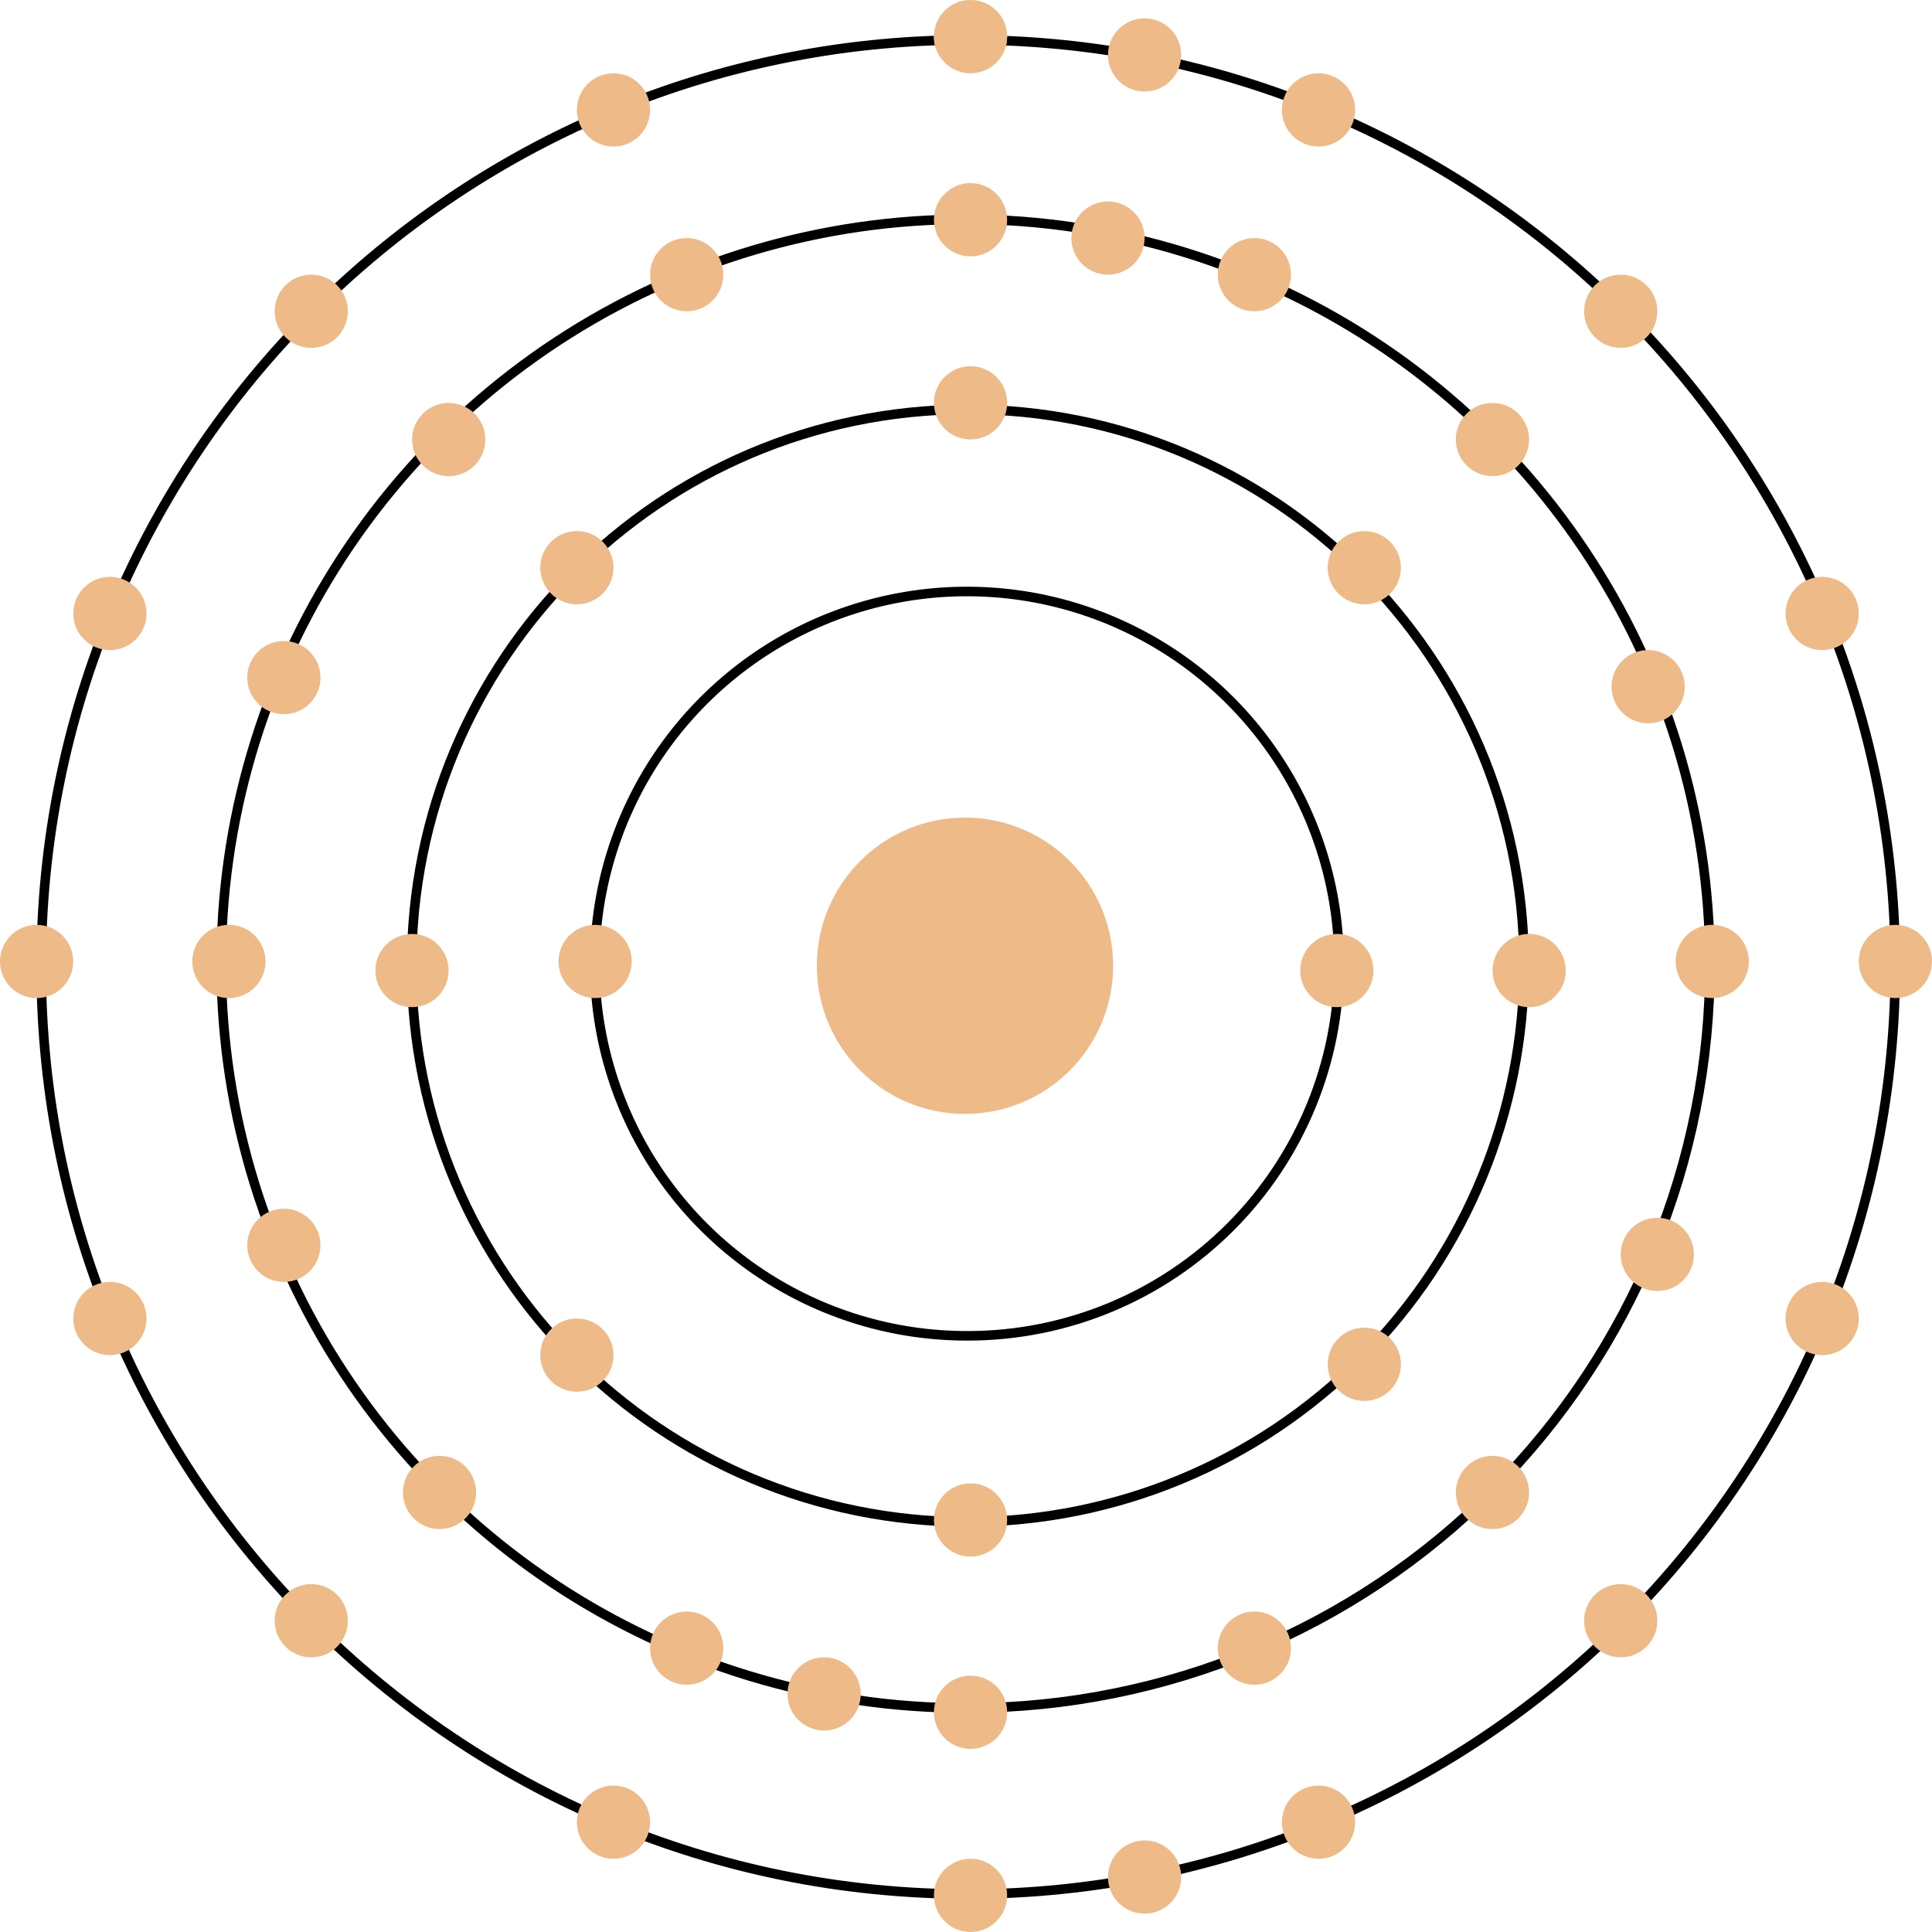
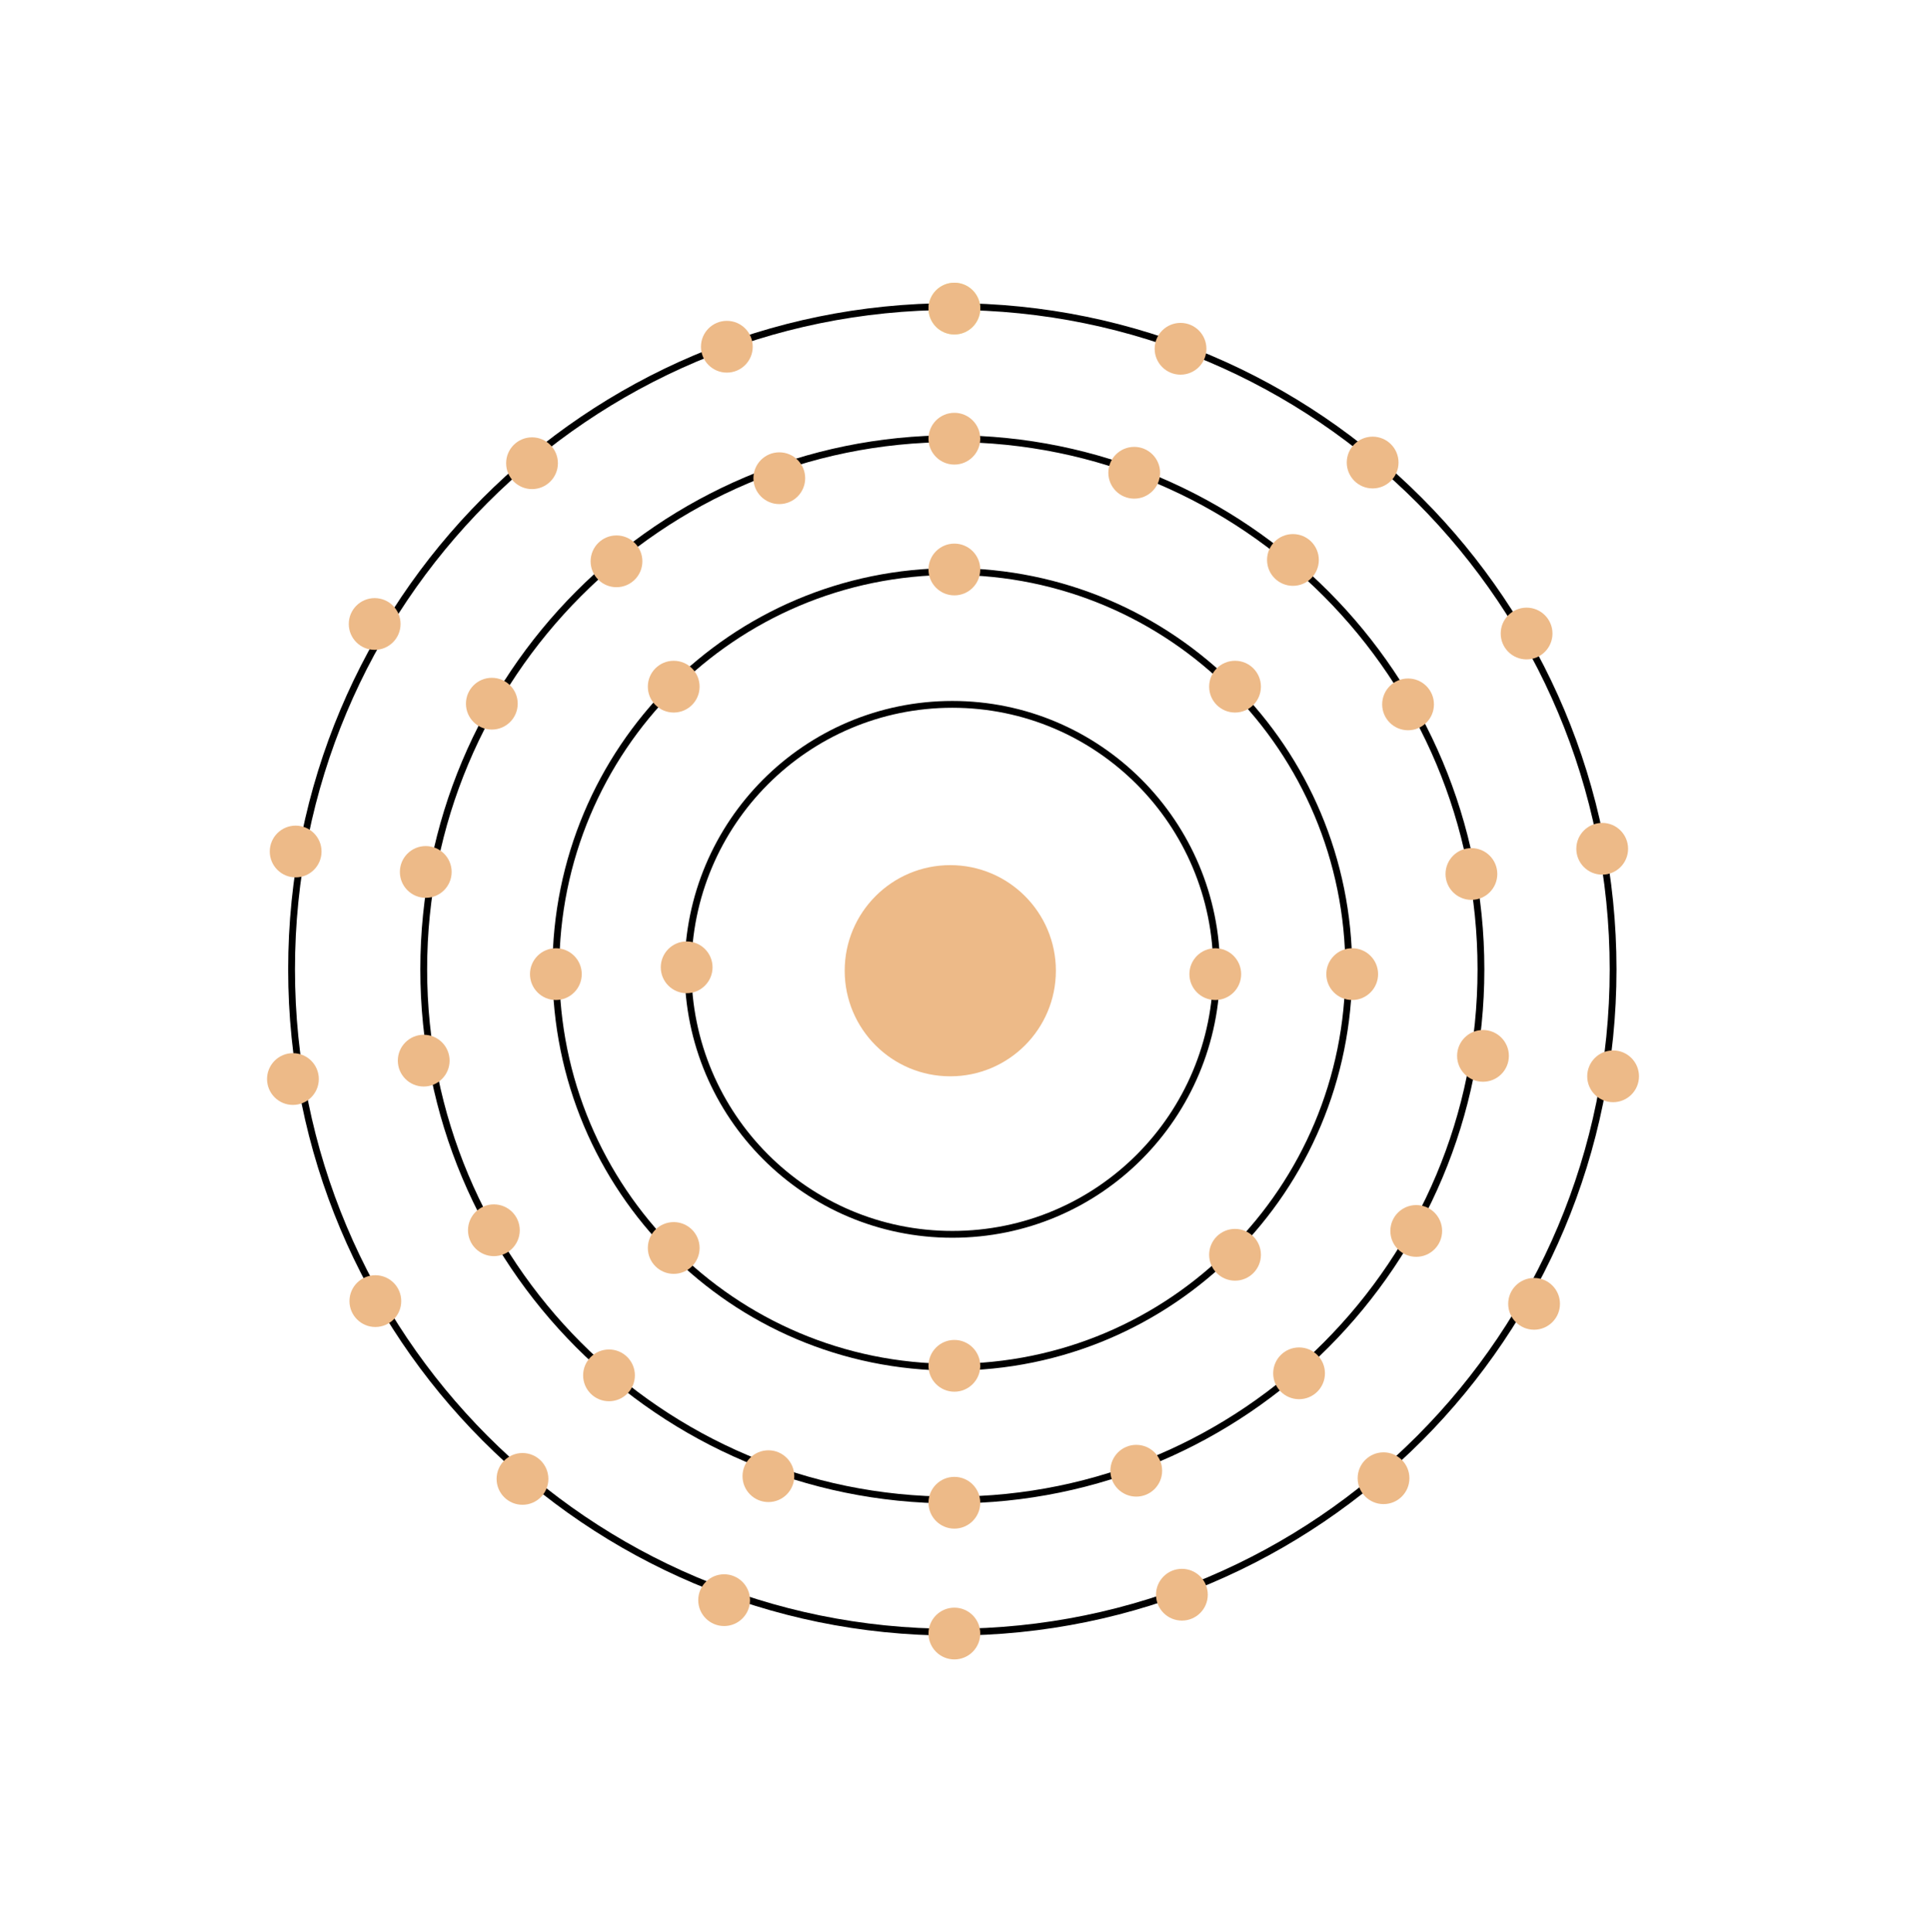
- <svg xmlns="http://www.w3.org/2000/svg" id="Layer_1" data-name="Layer 1" viewBox="0 0 202.15 202.15">
-   <defs>
-     <style>.cls-1{fill:none;stroke:#000;stroke-miterlimit:10;}.cls-2{fill:#edba88;}.cls-3{fill:#f4f498;}</style>
-   </defs>
-   <path class="cls-1" d="M236.84,142.28a97,97,0,1,0-97,97.35A97.12,97.12,0,0,0,236.84,142.28Z" transform="translate(-38.53 -41.45)" />
-   <path class="cls-1" d="M139.84,220.16a77.88,77.88,0,1,1,77.6-77.88A77.69,77.69,0,0,1,139.84,220.16Z" transform="translate(-38.53 -41.45)" />
-   <path class="cls-1" d="M198,142.28a58.2,58.2,0,1,0-58.2,58.41A58.27,58.27,0,0,0,198,142.28Z" transform="translate(-38.53 -41.45)" />
-   <path class="cls-1" d="M139.84,181.22a38.94,38.94,0,1,1,38.8-38.94A38.85,38.85,0,0,1,139.84,181.22Z" transform="translate(-38.53 -41.45)" />
-   <circle class="cls-2" cx="3.83" cy="100.6" r="3.83" />
-   <circle class="cls-2" cx="11.5" cy="64.19" r="3.83" />
-   <circle class="cls-2" cx="32.57" cy="32.57" r="3.83" />
-   <circle class="cls-2" cx="64.19" cy="11.5" r="3.83" />
-   <circle class="cls-2" cx="198.32" cy="100.6" r="3.83" />
-   <circle class="cls-2" cx="190.66" cy="64.19" r="3.83" />
-   <circle class="cls-2" cx="169.58" cy="32.57" r="3.83" />
-   <circle class="cls-2" cx="137.96" cy="11.5" r="3.83" />
-   <circle class="cls-2" cx="119.76" cy="5.75" r="3.83" />
-   <circle class="cls-3" cx="101.55" cy="3.83" r="3.83" />
-   <circle class="cls-2" cx="11.5" cy="137.96" r="3.83" />
-   <circle class="cls-2" cx="32.57" cy="169.58" r="3.83" />
-   <circle class="cls-2" cx="64.19" cy="190.66" r="3.83" />
-   <circle class="cls-2" cx="190.66" cy="137.96" r="3.83" />
-   <circle class="cls-2" cx="169.58" cy="169.58" r="3.83" />
-   <circle class="cls-2" cx="137.96" cy="190.66" r="3.83" />
-   <circle class="cls-2" cx="119.76" cy="196.4" r="3.83" />
-   <circle class="cls-2" cx="101.55" cy="198.32" r="3.83" />
-   <circle class="cls-2" cx="71.85" cy="28.74" r="3.83" />
-   <circle class="cls-2" cx="101.55" cy="22.99" r="3.83" />
-   <circle class="cls-2" cx="131.25" cy="28.74" r="3.83" />
-   <circle class="cls-2" cx="156.16" cy="45.99" r="3.83" />
-   <circle class="cls-2" cx="101.55" cy="3.83" r="3.83" />
-   <circle class="cls-2" cx="46.95" cy="45.99" r="3.83" />
-   <circle class="cls-2" cx="29.7" cy="70.9" r="3.83" />
-   <circle class="cls-2" cx="172.45" cy="71.85" r="3.83" />
-   <circle class="cls-2" cx="179.16" cy="100.6" r="3.83" />
-   <circle class="cls-2" cx="173.41" cy="131.25" r="3.83" />
-   <circle class="cls-2" cx="23.95" cy="100.6" r="3.83" />
-   <circle class="cls-2" cx="29.7" cy="130.3" r="3.83" />
-   <circle class="cls-2" cx="45.99" cy="156.16" r="3.83" />
-   <circle class="cls-2" cx="71.85" cy="172.45" r="3.83" />
-   <circle class="cls-2" cx="101.55" cy="179.16" r="3.83" />
-   <circle class="cls-2" cx="131.25" cy="172.45" r="3.83" />
-   <circle class="cls-2" cx="156.16" cy="156.16" r="3.83" />
-   <circle class="cls-2" cx="86.23" cy="177.24" r="3.83" />
-   <circle class="cls-2" cx="115.93" cy="24.91" r="3.83" />
-   <circle class="cls-2" cx="101.55" cy="42.15" r="3.83" />
-   <circle class="cls-2" cx="101.55" cy="159.04" r="3.83" />
-   <circle class="cls-2" cx="43.11" cy="101.55" r="3.83" />
-   <circle class="cls-2" cx="160" cy="101.55" r="3.83" />
-   <circle class="cls-2" cx="60.36" cy="59.4" r="3.83" />
-   <circle class="cls-2" cx="142.75" cy="59.4" r="3.83" />
-   <circle class="cls-2" cx="60.36" cy="141.79" r="3.83" />
-   <circle class="cls-2" cx="142.75" cy="142.75" r="3.83" />
-   <circle class="cls-2" cx="62.27" cy="100.6" r="3.83" />
-   <circle class="cls-2" cx="139.88" cy="101.55" r="3.83" />
-   <circle class="cls-2" cx="100.97" cy="101.05" r="15.5" />
+ <svg xmlns="http://www.w3.org/2000/svg" version="1.1" id="Layer_1" x="0px" y="0px" viewBox="0 0 283.5 283.5" style="enable-background:new 0 0 283.5 283.5;" xml:space="preserve">
+   <style type="text/css">
+ 	.st0{fill:none;stroke:#000000;stroke-miterlimit:10;}
+ 	.st1{fill:#EDBA88;}
+ 	.st2{fill:#F4F498;}
+ </style>
+   <g>
+     <g>
+       <path class="st0" d="M236.8,142.3c0-53.8-43.4-97.3-97-97.3s-97,43.5-97,97.3s43.4,97.3,97,97.3S236.8,196.1,236.8,142.3z" />
+       <path class="st0" d="M139.8,220.2c-42.9,0-77.6-34.8-77.6-77.9s34.7-77.9,77.6-77.9s77.6,34.8,77.6,77.9S182.7,220.2,139.8,220.2z    " />
+       <path class="st0" d="M198,142.3c0-32.3-26-58.4-58.2-58.4S81.6,110,81.6,142.3s26,58.4,58.2,58.4S198,174.6,198,142.3z" />
+       <path class="st0" d="M139.8,181.2c-21.4,0-38.8-17.4-38.8-38.9c0-21.5,17.4-38.9,38.8-38.9s38.8,17.4,38.8,38.9    C178.6,163.8,161.3,181.2,139.8,181.2z" />
+     </g>
+   </g>
+   <circle class="st1" cx="43.4" cy="125" r="3.8" />
+   <circle class="st1" cx="55" cy="91.6" r="3.8" />
+   <circle class="st1" cx="78.1" cy="68" r="3.8" />
+   <circle class="st1" cx="106.7" cy="50.9" r="3.8" />
+   <circle class="st1" cx="236.8" cy="158" r="3.8" />
+   <circle class="st1" cx="235.2" cy="124.6" r="3.8" />
+   <circle class="st1" cx="224.1" cy="93" r="3.8" />
+   <circle class="st1" cx="201.5" cy="67.9" r="3.8" />
+   <circle class="st1" cx="173.3" cy="51.2" r="3.8" />
+   <circle class="st2" cx="140.1" cy="45.3" r="3.8" />
+   <circle class="st1" cx="43" cy="158.4" r="3.8" />
+   <circle class="st1" cx="55.1" cy="191" r="3.8" />
+   <circle class="st1" cx="76.7" cy="217.1" r="3.8" />
+   <circle class="st1" cx="225.2" cy="191.4" r="3.8" />
+   <circle class="st1" cx="203.1" cy="217" r="3.8" />
+   <circle class="st1" cx="173.5" cy="234.1" r="3.8" />
+   <circle class="st1" cx="106.3" cy="234.9" r="3.8" />
+   <circle class="st1" cx="140.1" cy="239.8" r="3.8" />
+   <circle class="st1" cx="114.4" cy="70.2" r="3.8" />
+   <circle class="st1" cx="140.1" cy="64.4" r="3.8" />
+   <circle class="st1" cx="189.8" cy="82.2" r="3.8" />
+   <circle class="st1" cx="206.7" cy="103.4" r="3.8" />
+   <circle class="st1" cx="140.1" cy="45.3" r="3.8" />
+   <circle class="st1" cx="90.5" cy="82.4" r="3.8" />
+   <circle class="st1" cx="72.2" cy="103.3" r="3.8" />
+   <circle class="st1" cx="216" cy="128.3" r="3.8" />
+   <circle class="st1" cx="217.7" cy="155" r="3.8" />
+   <circle class="st1" cx="207.9" cy="180.7" r="3.8" />
+   <circle class="st1" cx="62.5" cy="128" r="3.8" />
+   <circle class="st1" cx="62.2" cy="155.7" r="3.8" />
+   <circle class="st1" cx="72.5" cy="180.6" r="3.8" />
+   <circle class="st1" cx="89.4" cy="201.9" r="3.8" />
+   <circle class="st1" cx="140.1" cy="220.6" r="3.8" />
+   <circle class="st1" cx="166.8" cy="215.9" r="3.8" />
+   <circle class="st1" cx="190.7" cy="201.6" r="3.8" />
+   <circle class="st1" cx="112.8" cy="216.7" r="3.8" />
+   <circle class="st1" cx="166.5" cy="69.4" r="3.8" />
+   <circle class="st1" cx="140.1" cy="83.6" r="3.8" />
+   <circle class="st1" cx="140.1" cy="200.5" r="3.8" />
+   <circle class="st1" cx="81.6" cy="143" r="3.8" />
+   <circle class="st1" cx="198.5" cy="143" r="3.8" />
+   <circle class="st1" cx="98.9" cy="100.8" r="3.8" />
+   <circle class="st1" cx="181.3" cy="100.8" r="3.8" />
+   <circle class="st1" cx="98.9" cy="183.2" r="3.8" />
+   <circle class="st1" cx="181.3" cy="184.2" r="3.8" />
+   <circle class="st1" cx="100.8" cy="142" r="3.8" />
+   <circle class="st1" cx="178.4" cy="143" r="3.8" />
+   <circle class="st1" cx="139.5" cy="142.5" r="15.5" />
</svg>
